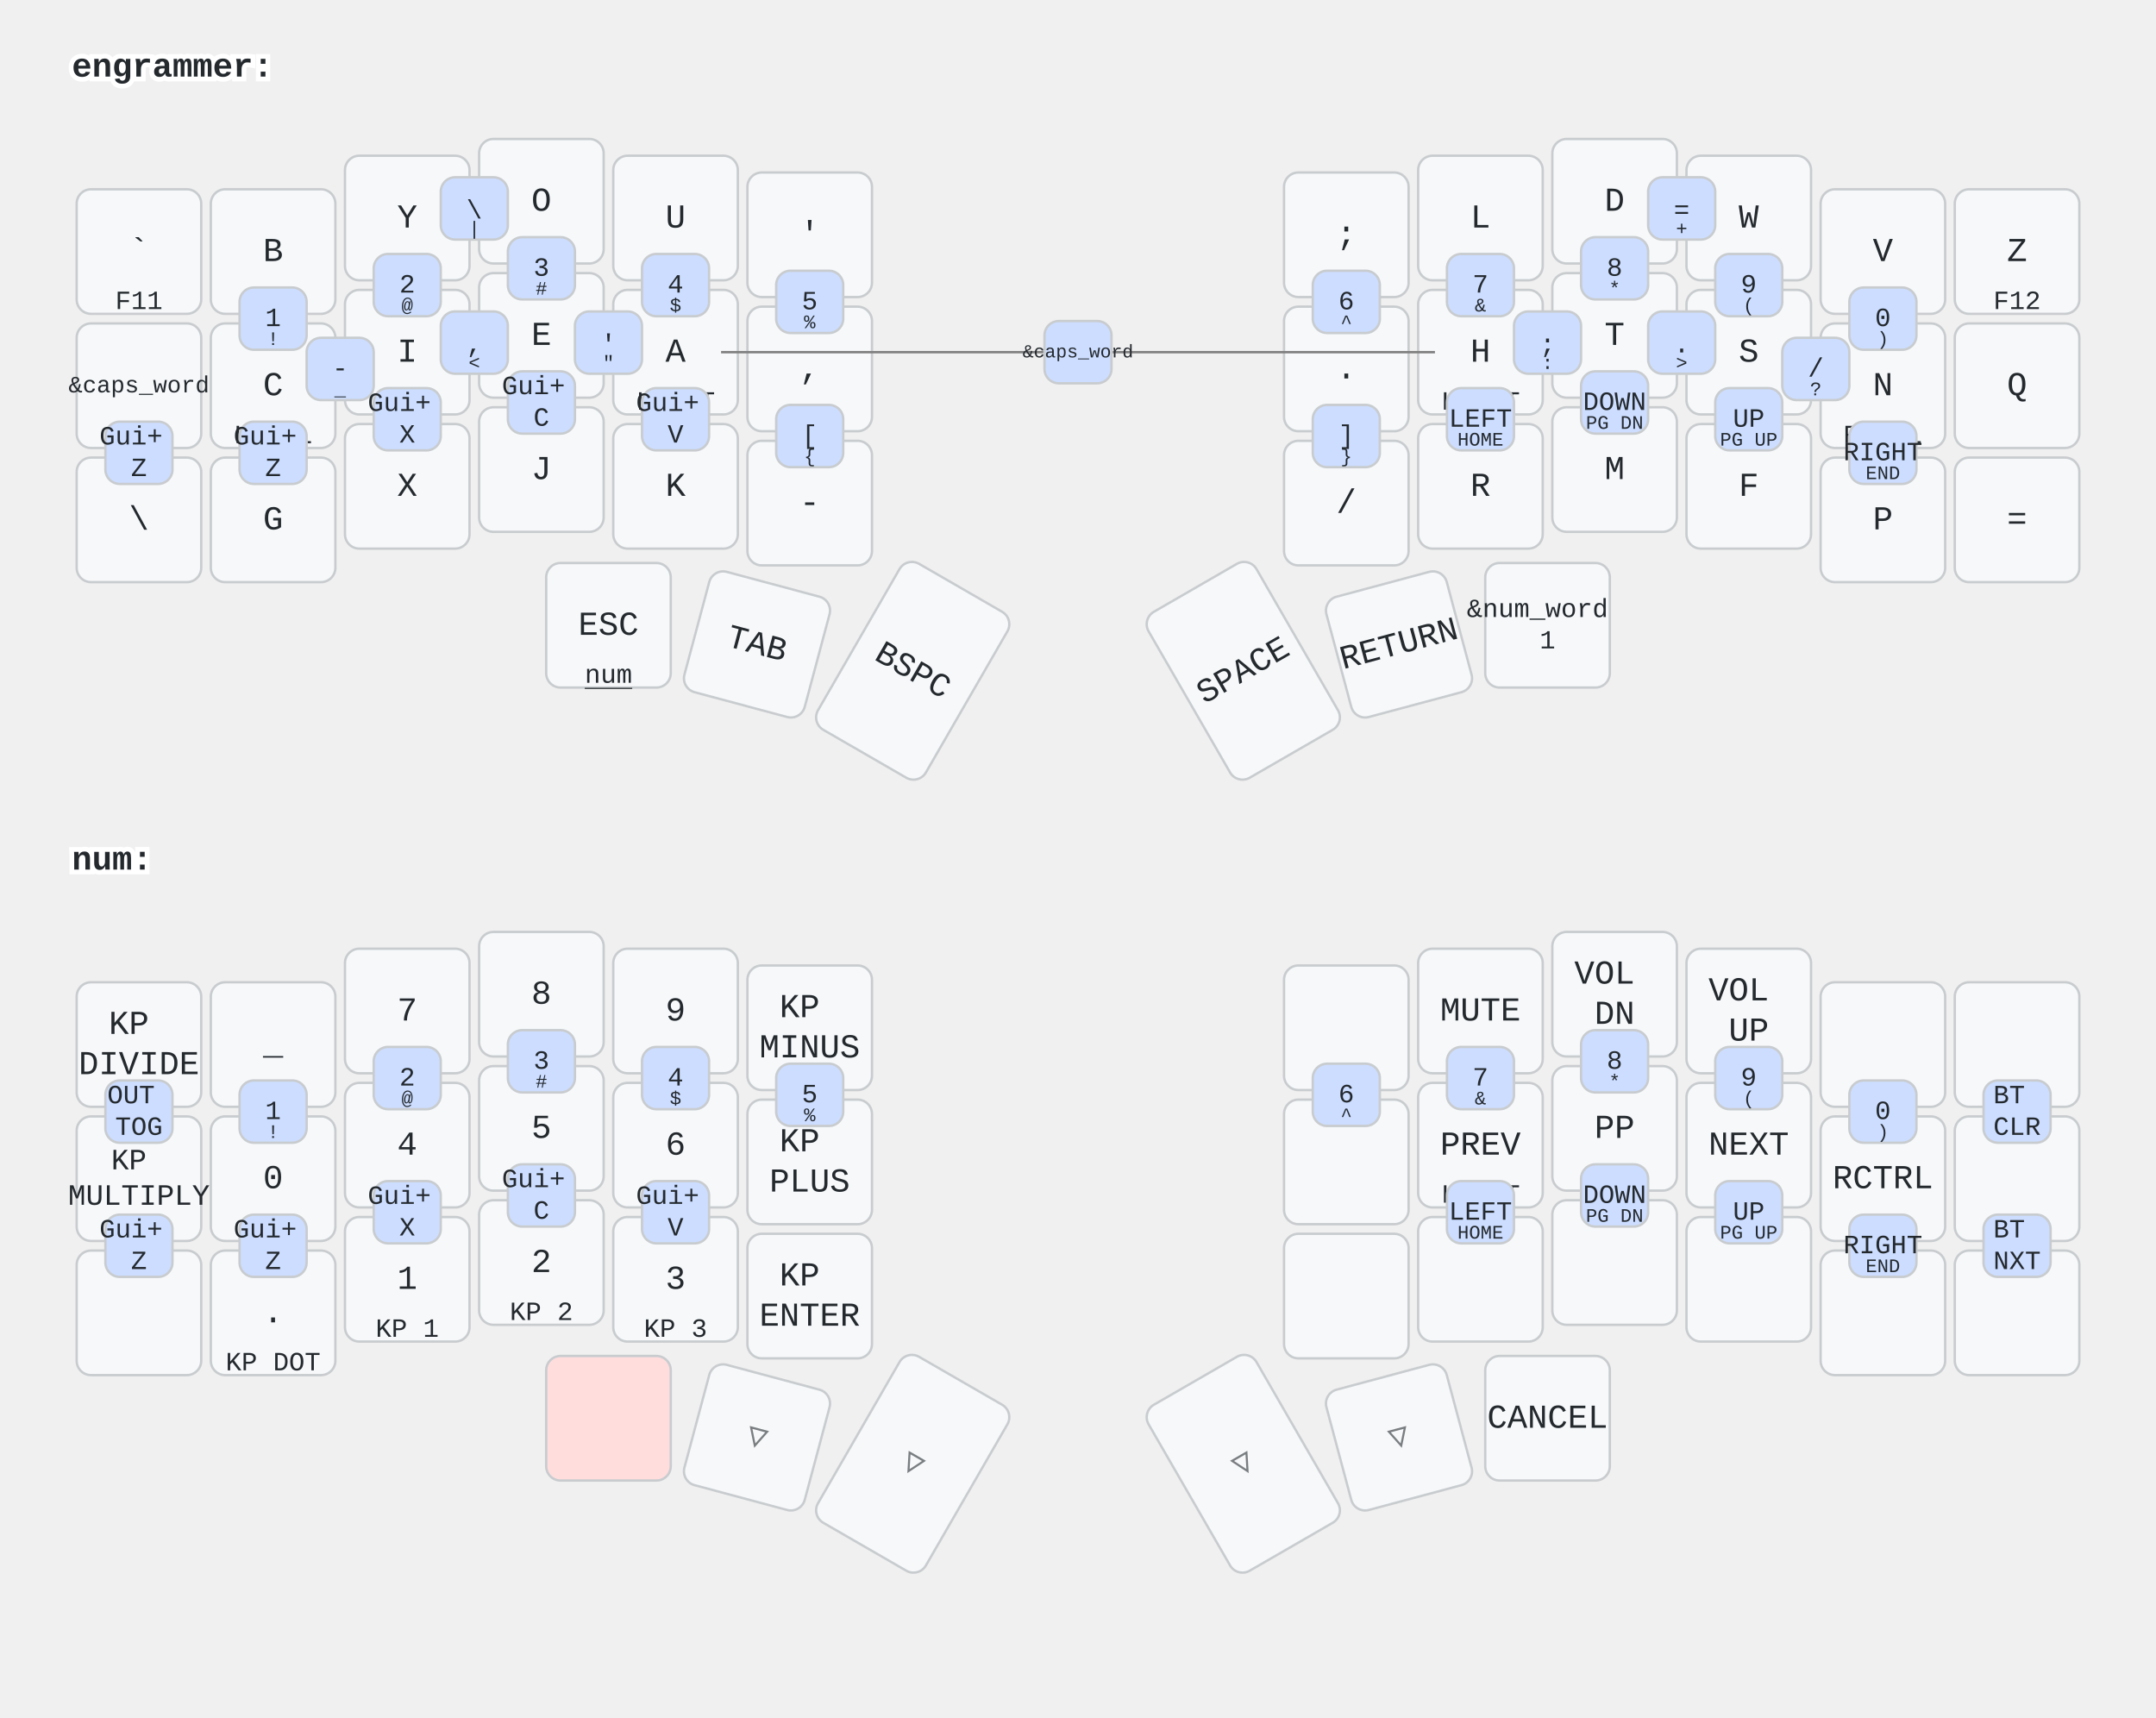
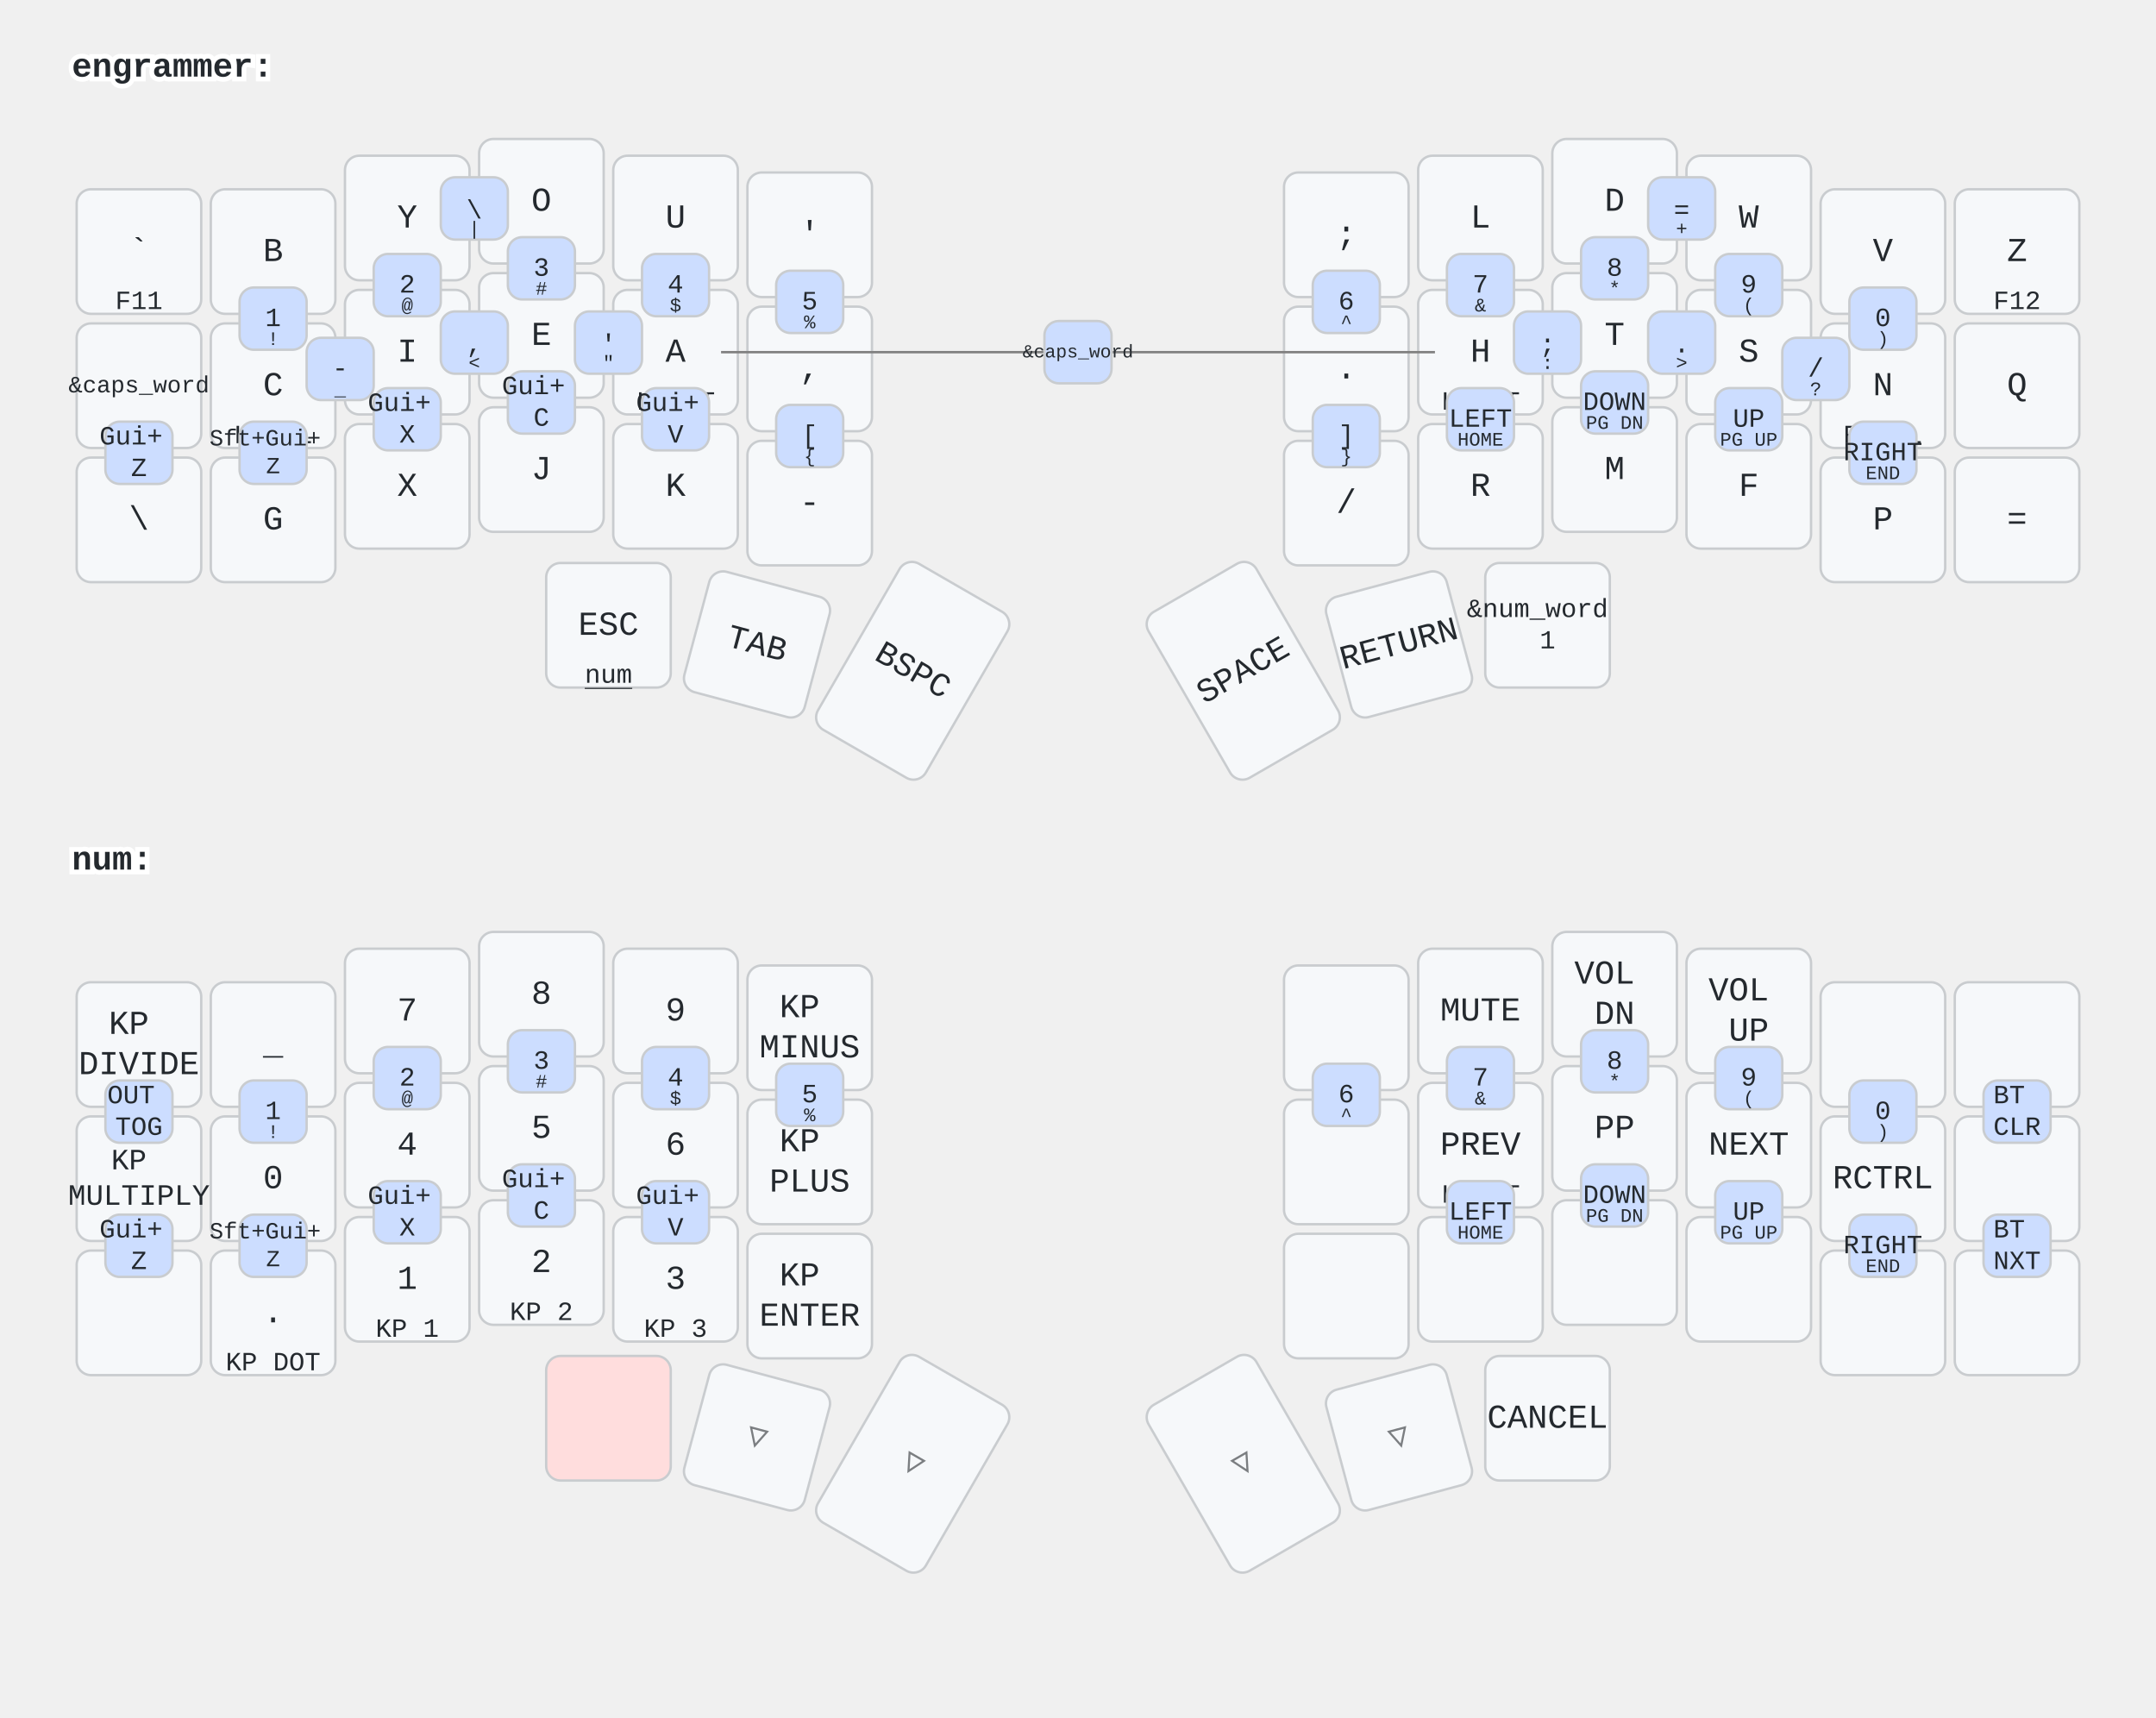
<svg xmlns="http://www.w3.org/2000/svg" width="900" height="717" viewBox="0 0 900 717" class="keymap">
  <style>/* inherit to force styles through use tags */
svg path {
    fill: inherit;
}

/* font and background color specifications */
svg.keymap {
    font-family: SFMono-Regular,Consolas,Liberation Mono,Menlo,monospace;
    font-size: 14px;
    font-kerning: normal;
    text-rendering: optimizeLegibility;
    fill: #24292e;
}

/* default key styling */
rect.key {
    fill: #f6f8fa;
}

rect.key, rect.combo {
    stroke: #c9cccf;
    stroke-width: 1;
}

/* default key side styling, only used is draw_key_sides is set */
rect.side {
    filter: brightness(90%);
}

/* color accent for combo boxes */
rect.combo, rect.combo-separate {
    fill: #cdf;
}

/* color accent for held keys */
rect.held, rect.combo.held {
    fill: #fdd;
}

/* color accent for ghost (optional) keys */
rect.ghost, rect.combo.ghost {
    stroke-dasharray: 4, 4;
    stroke-width: 2;
}

text {
    text-anchor: middle;
    dominant-baseline: middle;
}

/* styling for layer labels */
text.label {
    font-weight: bold;
    text-anchor: start;
    stroke: white;
    stroke-width: 4;
    paint-order: stroke;
}

/* styling for optional footer */
text.footer {
    text-anchor: end;
    dominant-baseline: auto;
    stroke: white;
    stroke-width: 4;
    paint-order: stroke;
}

/* styling for combo tap, and key hold/shifted label text */
text.combo, text.hold, text.shifted {
    font-size: 11px;
}

text.hold {
    text-anchor: middle;
    dominant-baseline: auto;
}

text.shifted {
    text-anchor: middle;
    dominant-baseline: hanging;
}

text.layer-activator {
    text-decoration: underline;
}

/* styling for hold/shifted label text in combo box */
text.combo.hold, text.combo.shifted {
    font-size: 8px;
}

/* lighter symbol for transparent keys */
text.trans {
    fill: #7b7e81;
}

/* styling for combo dendrons */
path.combo {
    stroke-width: 1;
    stroke: gray;
    fill: none;
}

/* Start Tabler Icons Cleanup */
/* cannot use height/width with glyphs */
.icon-tabler &gt; path {
    fill: inherit;
    stroke: inherit;
    stroke-width: 2;
}
/* hide tabler's default box */
.icon-tabler &gt; path[stroke="none"][fill="none"] {
    visibility: hidden;
}
/* End Tabler Icons Cleanup */
</style>
  <g transform="translate(30, 0)" class="layer-engrammer">
    <text x="0" y="28" class="label" id="engrammer">engrammer:</text>
    <g transform="translate(0, 56)">
      <g transform="translate(28, 49)" class="key keypos-0">
        <rect rx="6" ry="6" x="-26" y="-26" width="52" height="52" class="key" />
        <text x="0" y="0" class="key tap">`</text>
        <text x="0" y="24" class="key hold">F11</text>
      </g>
      <g transform="translate(84, 49)" class="key keypos-1">
        <rect rx="6" ry="6" x="-26" y="-26" width="52" height="52" class="key" />
        <text x="0" y="0" class="key tap">B</text>
        <text x="0" y="24" class="key hold">F1</text>
      </g>
      <g transform="translate(140, 35)" class="key keypos-2">
        <rect rx="6" ry="6" x="-26" y="-26" width="52" height="52" class="key" />
        <text x="0" y="0" class="key tap">Y</text>
        <text x="0" y="24" class="key hold">F2</text>
      </g>
      <g transform="translate(196, 28)" class="key keypos-3">
        <rect rx="6" ry="6" x="-26" y="-26" width="52" height="52" class="key" />
        <text x="0" y="0" class="key tap">O</text>
        <text x="0" y="24" class="key hold">F3</text>
      </g>
      <g transform="translate(252, 35)" class="key keypos-4">
        <rect rx="6" ry="6" x="-26" y="-26" width="52" height="52" class="key" />
        <text x="0" y="0" class="key tap">U</text>
        <text x="0" y="24" class="key hold">F4</text>
      </g>
      <g transform="translate(308, 42)" class="key keypos-5">
        <rect rx="6" ry="6" x="-26" y="-26" width="52" height="52" class="key" />
        <text x="0" y="0" class="key tap">'</text>
        <text x="0" y="24" class="key hold">F5</text>
      </g>
      <g transform="translate(532, 42)" class="key keypos-6">
        <rect rx="6" ry="6" x="-26" y="-26" width="52" height="52" class="key" />
        <text x="0" y="0" class="key tap">;</text>
        <text x="0" y="24" class="key hold">F6</text>
      </g>
      <g transform="translate(588, 35)" class="key keypos-7">
        <rect rx="6" ry="6" x="-26" y="-26" width="52" height="52" class="key" />
        <text x="0" y="0" class="key tap">L</text>
        <text x="0" y="24" class="key hold">F7</text>
      </g>
      <g transform="translate(644, 28)" class="key keypos-8">
        <rect rx="6" ry="6" x="-26" y="-26" width="52" height="52" class="key" />
        <text x="0" y="0" class="key tap">D</text>
        <text x="0" y="24" class="key hold">F8</text>
      </g>
      <g transform="translate(700, 35)" class="key keypos-9">
        <rect rx="6" ry="6" x="-26" y="-26" width="52" height="52" class="key" />
        <text x="0" y="0" class="key tap">W</text>
        <text x="0" y="24" class="key hold">F9</text>
      </g>
      <g transform="translate(756, 49)" class="key keypos-10">
        <rect rx="6" ry="6" x="-26" y="-26" width="52" height="52" class="key" />
        <text x="0" y="0" class="key tap">V</text>
        <text x="0" y="24" class="key hold">F10</text>
      </g>
      <g transform="translate(812, 49)" class="key keypos-11">
        <rect rx="6" ry="6" x="-26" y="-26" width="52" height="52" class="key" />
        <text x="0" y="0" class="key tap">Z</text>
        <text x="0" y="24" class="key hold">F12</text>
      </g>
      <g transform="translate(28, 105)" class="key keypos-12">
        <rect rx="6" ry="6" x="-26" y="-26" width="52" height="52" class="key" />
        <text x="0" y="0" class="key tap">
          <tspan style="font-size: 70%">&amp;caps_word</tspan>
        </text>
      </g>
      <g transform="translate(84, 105)" class="key keypos-13">
        <rect rx="6" ry="6" x="-26" y="-26" width="52" height="52" class="key" />
        <text x="0" y="0" class="key tap">C</text>
        <text x="0" y="24" class="key hold">LCTRL</text>
      </g>
      <g transform="translate(140, 91)" class="key keypos-14">
        <rect rx="6" ry="6" x="-26" y="-26" width="52" height="52" class="key" />
        <text x="0" y="0" class="key tap">I</text>
        <text x="0" y="24" class="key hold">LALT</text>
      </g>
      <g transform="translate(196, 84)" class="key keypos-15">
        <rect rx="6" ry="6" x="-26" y="-26" width="52" height="52" class="key" />
        <text x="0" y="0" class="key tap">E</text>
        <text x="0" y="24" class="key hold">LGUI</text>
      </g>
      <g transform="translate(252, 91)" class="key keypos-16">
        <rect rx="6" ry="6" x="-26" y="-26" width="52" height="52" class="key" />
        <text x="0" y="0" class="key tap">A</text>
        <text x="0" y="24" class="key hold">LSHFT</text>
      </g>
      <g transform="translate(308, 98)" class="key keypos-17">
        <rect rx="6" ry="6" x="-26" y="-26" width="52" height="52" class="key" />
        <text x="0" y="0" class="key tap">,</text>
      </g>
      <g transform="translate(532, 98)" class="key keypos-18">
        <rect rx="6" ry="6" x="-26" y="-26" width="52" height="52" class="key" />
        <text x="0" y="0" class="key tap">.</text>
      </g>
      <g transform="translate(588, 91)" class="key keypos-19">
        <rect rx="6" ry="6" x="-26" y="-26" width="52" height="52" class="key" />
        <text x="0" y="0" class="key tap">H</text>
        <text x="0" y="24" class="key hold">LSHFT</text>
      </g>
      <g transform="translate(644, 84)" class="key keypos-20">
        <rect rx="6" ry="6" x="-26" y="-26" width="52" height="52" class="key" />
        <text x="0" y="0" class="key tap">T</text>
        <text x="0" y="24" class="key hold">RGUI</text>
      </g>
      <g transform="translate(700, 91)" class="key keypos-21">
        <rect rx="6" ry="6" x="-26" y="-26" width="52" height="52" class="key" />
        <text x="0" y="0" class="key tap">S</text>
        <text x="0" y="24" class="key hold">RALT</text>
      </g>
      <g transform="translate(756, 105)" class="key keypos-22">
        <rect rx="6" ry="6" x="-26" y="-26" width="52" height="52" class="key" />
        <text x="0" y="0" class="key tap">N</text>
        <text x="0" y="24" class="key hold">RCTRL</text>
      </g>
      <g transform="translate(812, 105)" class="key keypos-23">
        <rect rx="6" ry="6" x="-26" y="-26" width="52" height="52" class="key" />
        <text x="0" y="0" class="key tap">Q</text>
      </g>
      <g transform="translate(28, 161)" class="key keypos-24">
        <rect rx="6" ry="6" x="-26" y="-26" width="52" height="52" class="key" />
        <text x="0" y="0" class="key tap">\</text>
      </g>
      <g transform="translate(84, 161)" class="key keypos-25">
        <rect rx="6" ry="6" x="-26" y="-26" width="52" height="52" class="key" />
        <text x="0" y="0" class="key tap">G</text>
      </g>
      <g transform="translate(140, 147)" class="key keypos-26">
        <rect rx="6" ry="6" x="-26" y="-26" width="52" height="52" class="key" />
        <text x="0" y="0" class="key tap">X</text>
      </g>
      <g transform="translate(196, 140)" class="key keypos-27">
        <rect rx="6" ry="6" x="-26" y="-26" width="52" height="52" class="key" />
        <text x="0" y="0" class="key tap">J</text>
      </g>
      <g transform="translate(252, 147)" class="key keypos-28">
        <rect rx="6" ry="6" x="-26" y="-26" width="52" height="52" class="key" />
        <text x="0" y="0" class="key tap">K</text>
      </g>
      <g transform="translate(308, 154)" class="key keypos-29">
        <rect rx="6" ry="6" x="-26" y="-26" width="52" height="52" class="key" />
        <text x="0" y="0" class="key tap">-</text>
      </g>
      <g transform="translate(532, 154)" class="key keypos-30">
        <rect rx="6" ry="6" x="-26" y="-26" width="52" height="52" class="key" />
        <text x="0" y="0" class="key tap">/</text>
      </g>
      <g transform="translate(588, 147)" class="key keypos-31">
        <rect rx="6" ry="6" x="-26" y="-26" width="52" height="52" class="key" />
        <text x="0" y="0" class="key tap">R</text>
      </g>
      <g transform="translate(644, 140)" class="key keypos-32">
        <rect rx="6" ry="6" x="-26" y="-26" width="52" height="52" class="key" />
        <text x="0" y="0" class="key tap">M</text>
      </g>
      <g transform="translate(700, 147)" class="key keypos-33">
        <rect rx="6" ry="6" x="-26" y="-26" width="52" height="52" class="key" />
        <text x="0" y="0" class="key tap">F</text>
      </g>
      <g transform="translate(756, 161)" class="key keypos-34">
        <rect rx="6" ry="6" x="-26" y="-26" width="52" height="52" class="key" />
        <text x="0" y="0" class="key tap">P</text>
      </g>
      <g transform="translate(812, 161)" class="key keypos-35">
        <rect rx="6" ry="6" x="-26" y="-26" width="52" height="52" class="key" />
        <text x="0" y="0" class="key tap">=</text>
      </g>
      <g transform="translate(224, 205)" class="key keypos-36">
        <rect rx="6" ry="6" x="-26" y="-26" width="52" height="52" class="key" />
        <text x="0" y="0" class="key tap">ESC</text>
        <a href="#num">
          <text x="0" y="24" class="key hold layer-activator">num</text>
        </a>
      </g>
      <g transform="translate(286, 213) rotate(15.0)" class="key keypos-37">
        <rect rx="6" ry="6" x="-26" y="-26" width="52" height="52" class="key" />
        <text x="0" y="0" class="key tap">TAB</text>
      </g>
      <g transform="translate(351, 224) rotate(30.0)" class="key keypos-38">
        <rect rx="6" ry="6" x="-26" y="-40" width="52" height="80" class="key" />
        <text x="0" y="0" class="key tap">BSPC</text>
      </g>
      <g transform="translate(489, 224) rotate(-30.0)" class="key keypos-39">
        <rect rx="6" ry="6" x="-26" y="-40" width="52" height="80" class="key" />
        <text x="0" y="0" class="key tap">SPACE</text>
      </g>
      <g transform="translate(554, 213) rotate(-15.0)" class="key keypos-40">
        <rect rx="6" ry="6" x="-26" y="-26" width="52" height="52" class="key" />
        <text x="0" y="0" class="key tap">RETURN</text>
      </g>
      <g transform="translate(616, 205)" class="key keypos-41">
        <rect rx="6" ry="6" x="-26" y="-26" width="52" height="52" class="key" />
        <text x="0" y="0" class="key tap">
          <tspan x="0" dy="-0.6em" style="font-size: 78%">&amp;num_word</tspan>
          <tspan x="0" dy="1.2em" style="font-size: 78%">1</tspan>
        </text>
      </g>
      <g class="combo combopos-0">
        <rect rx="6" ry="6" x="98" y="85" width="28" height="26" class="combo" />
        <text x="112" y="98" class="combo tap">-</text>
        <text x="112" y="109" class="combo hold">_</text>
      </g>
      <g class="combo combopos-1">
        <rect rx="6" ry="6" x="154" y="74" width="28" height="26" class="combo" />
        <text x="168" y="88" class="combo tap">,</text>
        <text x="168" y="98" class="combo hold">&lt;</text>
      </g>
      <g class="combo combopos-2">
        <rect rx="6" ry="6" x="210" y="74" width="28" height="26" class="combo" />
        <text x="224" y="88" class="combo tap">'</text>
        <text x="224" y="98" class="combo hold">"</text>
      </g>
      <g class="combo combopos-3">
        <rect rx="6" ry="6" x="602" y="74" width="28" height="26" class="combo" />
        <text x="616" y="88" class="combo tap">;</text>
        <text x="616" y="98" class="combo hold">:</text>
      </g>
      <g class="combo combopos-4">
        <rect rx="6" ry="6" x="658" y="74" width="28" height="26" class="combo" />
        <text x="672" y="88" class="combo tap">.</text>
        <text x="672" y="98" class="combo hold">&gt;</text>
      </g>
      <g class="combo combopos-5">
        <rect rx="6" ry="6" x="714" y="85" width="28" height="26" class="combo" />
        <text x="728" y="98" class="combo tap">/</text>
        <text x="728" y="109" class="combo hold">?</text>
      </g>
      <g class="combo combopos-6">
        <path d="M420,91 l-149,0" class="combo" />
        <path d="M420,91 l149,0" class="combo" />
        <rect rx="6" ry="6" x="406" y="78" width="28" height="26" class="combo" />
        <text x="420" y="91" class="combo tap">
          <tspan style="font-size: 70%">&amp;caps_word</tspan>
        </text>
      </g>
      <g class="combo combopos-7">
        <rect rx="6" ry="6" x="658" y="18" width="28" height="26" class="combo" />
        <text x="672" y="32" class="combo tap">=</text>
        <text x="672" y="42" class="combo hold">+</text>
      </g>
      <g class="combo combopos-8">
        <rect rx="6" ry="6" x="154" y="18" width="28" height="26" class="combo" />
        <text x="168" y="32" class="combo tap">\</text>
        <text x="168" y="42" class="combo hold">|</text>
      </g>
      <g class="combo combopos-9">
        <rect rx="6" ry="6" x="294" y="113" width="28" height="26" class="combo" />
        <text x="308" y="126" class="combo tap">[</text>
        <text x="308" y="137" class="combo hold">{</text>
      </g>
      <g class="combo combopos-10">
        <rect rx="6" ry="6" x="518" y="113" width="28" height="26" class="combo" />
        <text x="532" y="126" class="combo tap">]</text>
        <text x="532" y="137" class="combo hold">}</text>
      </g>
      <g class="combo combopos-11">
        <rect rx="6" ry="6" x="70" y="64" width="28" height="26" class="combo" />
        <text x="84" y="77" class="combo tap">1</text>
        <text x="84" y="88" class="combo hold">!</text>
      </g>
      <g class="combo combopos-12">
        <rect rx="6" ry="6" x="126" y="50" width="28" height="26" class="combo" />
        <text x="140" y="63" class="combo tap">2</text>
        <text x="140" y="74" class="combo hold">@</text>
      </g>
      <g class="combo combopos-13">
        <rect rx="6" ry="6" x="182" y="43" width="28" height="26" class="combo" />
        <text x="196" y="56" class="combo tap">3</text>
        <text x="196" y="67" class="combo hold">#</text>
      </g>
      <g class="combo combopos-14">
        <rect rx="6" ry="6" x="238" y="50" width="28" height="26" class="combo" />
        <text x="252" y="63" class="combo tap">4</text>
        <text x="252" y="74" class="combo hold">$</text>
      </g>
      <g class="combo combopos-15">
        <rect rx="6" ry="6" x="294" y="57" width="28" height="26" class="combo" />
        <text x="308" y="70" class="combo tap">5</text>
        <text x="308" y="81" class="combo hold">%</text>
      </g>
      <g class="combo combopos-16">
        <rect rx="6" ry="6" x="518" y="57" width="28" height="26" class="combo" />
        <text x="532" y="70" class="combo tap">6</text>
        <text x="532" y="81" class="combo hold">^</text>
      </g>
      <g class="combo combopos-17">
        <rect rx="6" ry="6" x="574" y="50" width="28" height="26" class="combo" />
        <text x="588" y="63" class="combo tap">7</text>
        <text x="588" y="74" class="combo hold">&amp;</text>
      </g>
      <g class="combo combopos-18">
        <rect rx="6" ry="6" x="630" y="43" width="28" height="26" class="combo" />
        <text x="644" y="56" class="combo tap">8</text>
        <text x="644" y="67" class="combo hold">*</text>
      </g>
      <g class="combo combopos-19">
        <rect rx="6" ry="6" x="686" y="50" width="28" height="26" class="combo" />
        <text x="700" y="63" class="combo tap">9</text>
        <text x="700" y="74" class="combo hold">(</text>
      </g>
      <g class="combo combopos-20">
        <rect rx="6" ry="6" x="742" y="64" width="28" height="26" class="combo" />
        <text x="756" y="77" class="combo tap">0</text>
        <text x="756" y="88" class="combo hold">)</text>
      </g>
      <g class="combo combopos-21">
        <rect rx="6" ry="6" x="70" y="120" width="28" height="26" class="combo" />
        <text x="84" y="133" class="combo tap">
-           <tspan x="84" dy="-0.6em">Gui+</tspan>
-           <tspan x="84" dy="1.2em">Z</tspan>
+           <tspan x="84" dy="-0.6em" style="font-size: 88%">Sft+Gui+</tspan>
+           <tspan x="84" dy="1.2em" style="font-size: 88%">Z</tspan>
        </text>
      </g>
      <g class="combo combopos-22">
        <rect rx="6" ry="6" x="14" y="120" width="28" height="26" class="combo" />
        <text x="28" y="133" class="combo tap">
          <tspan x="28" dy="-0.6em">Gui+</tspan>
          <tspan x="28" dy="1.2em">Z</tspan>
        </text>
      </g>
      <g class="combo combopos-23">
        <rect rx="6" ry="6" x="126" y="106" width="28" height="26" class="combo" />
        <text x="140" y="119" class="combo tap">
          <tspan x="140" dy="-0.6em">Gui+</tspan>
          <tspan x="140" dy="1.2em">X</tspan>
        </text>
      </g>
      <g class="combo combopos-24">
        <rect rx="6" ry="6" x="182" y="99" width="28" height="26" class="combo" />
        <text x="196" y="112" class="combo tap">
          <tspan x="196" dy="-0.6em">Gui+</tspan>
          <tspan x="196" dy="1.2em">C</tspan>
        </text>
      </g>
      <g class="combo combopos-25">
        <rect rx="6" ry="6" x="238" y="106" width="28" height="26" class="combo" />
        <text x="252" y="119" class="combo tap">
          <tspan x="252" dy="-0.6em">Gui+</tspan>
          <tspan x="252" dy="1.2em">V</tspan>
        </text>
      </g>
      <g class="combo combopos-26">
        <rect rx="6" ry="6" x="574" y="106" width="28" height="26" class="combo" />
        <text x="588" y="119" class="combo tap">LEFT</text>
        <text x="588" y="130" class="combo hold">HOME</text>
      </g>
      <g class="combo combopos-27">
        <rect rx="6" ry="6" x="630" y="99" width="28" height="26" class="combo" />
        <text x="644" y="112" class="combo tap">DOWN</text>
        <text x="644" y="123" class="combo hold">PG DN</text>
      </g>
      <g class="combo combopos-28">
        <rect rx="6" ry="6" x="686" y="106" width="28" height="26" class="combo" />
        <text x="700" y="119" class="combo tap">UP</text>
        <text x="700" y="130" class="combo hold">PG UP</text>
      </g>
      <g class="combo combopos-29">
        <rect rx="6" ry="6" x="742" y="120" width="28" height="26" class="combo" />
        <text x="756" y="133" class="combo tap">RIGHT</text>
        <text x="756" y="144" class="combo hold">END</text>
      </g>
    </g>
  </g>
  <g transform="translate(30, 331)" class="layer-num">
    <text x="0" y="28" class="label" id="num">num:</text>
    <g transform="translate(0, 56)">
      <g transform="translate(28, 49)" class="key keypos-0">
        <rect rx="6" ry="6" x="-26" y="-26" width="52" height="52" class="key" />
        <text x="0" y="0" class="key tap">
          <tspan x="0" dy="-0.6em">KP</tspan>
          <tspan x="0" dy="1.2em">DIVIDE</tspan>
        </text>
      </g>
      <g transform="translate(84, 49)" class="key keypos-1">
        <rect rx="6" ry="6" x="-26" y="-26" width="52" height="52" class="key" />
        <text x="0" y="0" class="key tap">_</text>
      </g>
      <g transform="translate(140, 35)" class="key keypos-2">
        <rect rx="6" ry="6" x="-26" y="-26" width="52" height="52" class="key" />
        <text x="0" y="0" class="key tap">7</text>
        <text x="0" y="24" class="key hold">KP 7</text>
      </g>
      <g transform="translate(196, 28)" class="key keypos-3">
        <rect rx="6" ry="6" x="-26" y="-26" width="52" height="52" class="key" />
        <text x="0" y="0" class="key tap">8</text>
        <text x="0" y="24" class="key hold">KP 8</text>
      </g>
      <g transform="translate(252, 35)" class="key keypos-4">
        <rect rx="6" ry="6" x="-26" y="-26" width="52" height="52" class="key" />
        <text x="0" y="0" class="key tap">9</text>
        <text x="0" y="24" class="key hold">KP 9</text>
      </g>
      <g transform="translate(308, 42)" class="key keypos-5">
        <rect rx="6" ry="6" x="-26" y="-26" width="52" height="52" class="key" />
        <text x="0" y="0" class="key tap">
          <tspan x="0" dy="-0.6em">KP</tspan>
          <tspan x="0" dy="1.2em">MINUS</tspan>
        </text>
      </g>
      <g transform="translate(532, 42)" class="key keypos-6">
        <rect rx="6" ry="6" x="-26" y="-26" width="52" height="52" class="key" />
      </g>
      <g transform="translate(588, 35)" class="key keypos-7">
        <rect rx="6" ry="6" x="-26" y="-26" width="52" height="52" class="key" />
        <text x="0" y="0" class="key tap">MUTE</text>
      </g>
      <g transform="translate(644, 28)" class="key keypos-8">
        <rect rx="6" ry="6" x="-26" y="-26" width="52" height="52" class="key" />
        <text x="0" y="0" class="key tap">
          <tspan x="0" dy="-0.6em">VOL</tspan>
          <tspan x="0" dy="1.2em">DN</tspan>
        </text>
      </g>
      <g transform="translate(700, 35)" class="key keypos-9">
        <rect rx="6" ry="6" x="-26" y="-26" width="52" height="52" class="key" />
        <text x="0" y="0" class="key tap">
          <tspan x="0" dy="-0.6em">VOL</tspan>
          <tspan x="0" dy="1.2em">UP</tspan>
        </text>
      </g>
      <g transform="translate(756, 49)" class="key keypos-10">
        <rect rx="6" ry="6" x="-26" y="-26" width="52" height="52" class="key" />
      </g>
      <g transform="translate(812, 49)" class="key keypos-11">
        <rect rx="6" ry="6" x="-26" y="-26" width="52" height="52" class="key" />
      </g>
      <g transform="translate(28, 105)" class="key keypos-12">
        <rect rx="6" ry="6" x="-26" y="-26" width="52" height="52" class="key" />
        <text x="0" y="0" class="key tap">
          <tspan x="0" dy="-0.6em" style="font-size: 88%">KP</tspan>
          <tspan x="0" dy="1.2em" style="font-size: 88%">MULTIPLY</tspan>
        </text>
      </g>
      <g transform="translate(84, 105)" class="key keypos-13">
        <rect rx="6" ry="6" x="-26" y="-26" width="52" height="52" class="key" />
        <text x="0" y="0" class="key tap">0</text>
        <text x="0" y="24" class="key hold">KP 0</text>
      </g>
      <g transform="translate(140, 91)" class="key keypos-14">
        <rect rx="6" ry="6" x="-26" y="-26" width="52" height="52" class="key" />
        <text x="0" y="0" class="key tap">4</text>
        <text x="0" y="24" class="key hold">KP 4</text>
      </g>
      <g transform="translate(196, 84)" class="key keypos-15">
        <rect rx="6" ry="6" x="-26" y="-26" width="52" height="52" class="key" />
        <text x="0" y="0" class="key tap">5</text>
        <text x="0" y="24" class="key hold">KP 5</text>
      </g>
      <g transform="translate(252, 91)" class="key keypos-16">
        <rect rx="6" ry="6" x="-26" y="-26" width="52" height="52" class="key" />
        <text x="0" y="0" class="key tap">6</text>
        <text x="0" y="24" class="key hold">KP 6</text>
      </g>
      <g transform="translate(308, 98)" class="key keypos-17">
        <rect rx="6" ry="6" x="-26" y="-26" width="52" height="52" class="key" />
        <text x="0" y="0" class="key tap">
          <tspan x="0" dy="-0.6em">KP</tspan>
          <tspan x="0" dy="1.2em">PLUS</tspan>
        </text>
      </g>
      <g transform="translate(532, 98)" class="key keypos-18">
        <rect rx="6" ry="6" x="-26" y="-26" width="52" height="52" class="key" />
      </g>
      <g transform="translate(588, 91)" class="key keypos-19">
        <rect rx="6" ry="6" x="-26" y="-26" width="52" height="52" class="key" />
        <text x="0" y="0" class="key tap">PREV</text>
        <text x="0" y="24" class="key hold">LSHFT</text>
      </g>
      <g transform="translate(644, 84)" class="key keypos-20">
        <rect rx="6" ry="6" x="-26" y="-26" width="52" height="52" class="key" />
        <text x="0" y="0" class="key tap">PP</text>
        <text x="0" y="24" class="key hold">RGUI</text>
      </g>
      <g transform="translate(700, 91)" class="key keypos-21">
        <rect rx="6" ry="6" x="-26" y="-26" width="52" height="52" class="key" />
        <text x="0" y="0" class="key tap">NEXT</text>
        <text x="0" y="24" class="key hold">RALT</text>
      </g>
      <g transform="translate(756, 105)" class="key keypos-22">
        <rect rx="6" ry="6" x="-26" y="-26" width="52" height="52" class="key" />
        <text x="0" y="0" class="key tap">RCTRL</text>
      </g>
      <g transform="translate(812, 105)" class="key keypos-23">
        <rect rx="6" ry="6" x="-26" y="-26" width="52" height="52" class="key" />
      </g>
      <g transform="translate(28, 161)" class="key keypos-24">
        <rect rx="6" ry="6" x="-26" y="-26" width="52" height="52" class="key" />
      </g>
      <g transform="translate(84, 161)" class="key keypos-25">
        <rect rx="6" ry="6" x="-26" y="-26" width="52" height="52" class="key" />
        <text x="0" y="0" class="key tap">.</text>
        <text x="0" y="24" class="key hold">KP DOT</text>
      </g>
      <g transform="translate(140, 147)" class="key keypos-26">
        <rect rx="6" ry="6" x="-26" y="-26" width="52" height="52" class="key" />
        <text x="0" y="0" class="key tap">1</text>
        <text x="0" y="24" class="key hold">KP 1</text>
      </g>
      <g transform="translate(196, 140)" class="key keypos-27">
        <rect rx="6" ry="6" x="-26" y="-26" width="52" height="52" class="key" />
        <text x="0" y="0" class="key tap">2</text>
        <text x="0" y="24" class="key hold">KP 2</text>
      </g>
      <g transform="translate(252, 147)" class="key keypos-28">
        <rect rx="6" ry="6" x="-26" y="-26" width="52" height="52" class="key" />
        <text x="0" y="0" class="key tap">3</text>
        <text x="0" y="24" class="key hold">KP 3</text>
      </g>
      <g transform="translate(308, 154)" class="key keypos-29">
        <rect rx="6" ry="6" x="-26" y="-26" width="52" height="52" class="key" />
        <text x="0" y="0" class="key tap">
          <tspan x="0" dy="-0.6em">KP</tspan>
          <tspan x="0" dy="1.2em">ENTER</tspan>
        </text>
      </g>
      <g transform="translate(532, 154)" class="key keypos-30">
        <rect rx="6" ry="6" x="-26" y="-26" width="52" height="52" class="key" />
      </g>
      <g transform="translate(588, 147)" class="key keypos-31">
        <rect rx="6" ry="6" x="-26" y="-26" width="52" height="52" class="key" />
      </g>
      <g transform="translate(644, 140)" class="key keypos-32">
        <rect rx="6" ry="6" x="-26" y="-26" width="52" height="52" class="key" />
      </g>
      <g transform="translate(700, 147)" class="key keypos-33">
        <rect rx="6" ry="6" x="-26" y="-26" width="52" height="52" class="key" />
      </g>
      <g transform="translate(756, 161)" class="key keypos-34">
        <rect rx="6" ry="6" x="-26" y="-26" width="52" height="52" class="key" />
      </g>
      <g transform="translate(812, 161)" class="key keypos-35">
        <rect rx="6" ry="6" x="-26" y="-26" width="52" height="52" class="key" />
      </g>
      <g transform="translate(224, 205)" class="key held keypos-36">
        <rect rx="6" ry="6" x="-26" y="-26" width="52" height="52" class="key held" />
      </g>
      <g transform="translate(286, 213) rotate(15.0)" class="key trans keypos-37">
        <rect rx="6" ry="6" x="-26" y="-26" width="52" height="52" class="key trans" />
        <text x="0" y="0" class="key trans tap">▽</text>
      </g>
      <g transform="translate(351, 224) rotate(30.0)" class="key trans keypos-38">
        <rect rx="6" ry="6" x="-26" y="-40" width="52" height="80" class="key trans" />
        <text x="0" y="0" class="key trans tap">▽</text>
      </g>
      <g transform="translate(489, 224) rotate(-30.0)" class="key trans keypos-39">
        <rect rx="6" ry="6" x="-26" y="-40" width="52" height="80" class="key trans" />
        <text x="0" y="0" class="key trans tap">▽</text>
      </g>
      <g transform="translate(554, 213) rotate(-15.0)" class="key trans keypos-40">
        <rect rx="6" ry="6" x="-26" y="-26" width="52" height="52" class="key trans" />
        <text x="0" y="0" class="key trans tap">▽</text>
      </g>
      <g transform="translate(616, 205)" class="key keypos-41">
        <rect rx="6" ry="6" x="-26" y="-26" width="52" height="52" class="key" />
        <text x="0" y="0" class="key tap">CANCEL</text>
      </g>
      <g class="combo combopos-0">
        <rect rx="6" ry="6" x="70" y="64" width="28" height="26" class="combo" />
        <text x="84" y="77" class="combo tap">1</text>
        <text x="84" y="88" class="combo hold">!</text>
      </g>
      <g class="combo combopos-1">
        <rect rx="6" ry="6" x="126" y="50" width="28" height="26" class="combo" />
        <text x="140" y="63" class="combo tap">2</text>
        <text x="140" y="74" class="combo hold">@</text>
      </g>
      <g class="combo combopos-2">
        <rect rx="6" ry="6" x="182" y="43" width="28" height="26" class="combo" />
        <text x="196" y="56" class="combo tap">3</text>
        <text x="196" y="67" class="combo hold">#</text>
      </g>
      <g class="combo combopos-3">
        <rect rx="6" ry="6" x="238" y="50" width="28" height="26" class="combo" />
        <text x="252" y="63" class="combo tap">4</text>
        <text x="252" y="74" class="combo hold">$</text>
      </g>
      <g class="combo combopos-4">
        <rect rx="6" ry="6" x="294" y="57" width="28" height="26" class="combo" />
        <text x="308" y="70" class="combo tap">5</text>
        <text x="308" y="81" class="combo hold">%</text>
      </g>
      <g class="combo combopos-5">
        <rect rx="6" ry="6" x="518" y="57" width="28" height="26" class="combo" />
        <text x="532" y="70" class="combo tap">6</text>
        <text x="532" y="81" class="combo hold">^</text>
      </g>
      <g class="combo combopos-6">
        <rect rx="6" ry="6" x="574" y="50" width="28" height="26" class="combo" />
        <text x="588" y="63" class="combo tap">7</text>
        <text x="588" y="74" class="combo hold">&amp;</text>
      </g>
      <g class="combo combopos-7">
        <rect rx="6" ry="6" x="630" y="43" width="28" height="26" class="combo" />
        <text x="644" y="56" class="combo tap">8</text>
        <text x="644" y="67" class="combo hold">*</text>
      </g>
      <g class="combo combopos-8">
        <rect rx="6" ry="6" x="686" y="50" width="28" height="26" class="combo" />
        <text x="700" y="63" class="combo tap">9</text>
        <text x="700" y="74" class="combo hold">(</text>
      </g>
      <g class="combo combopos-9">
        <rect rx="6" ry="6" x="742" y="64" width="28" height="26" class="combo" />
        <text x="756" y="77" class="combo tap">0</text>
        <text x="756" y="88" class="combo hold">)</text>
      </g>
      <g class="combo combopos-10">
        <rect rx="6" ry="6" x="70" y="120" width="28" height="26" class="combo" />
        <text x="84" y="133" class="combo tap">
-           <tspan x="84" dy="-0.6em">Gui+</tspan>
-           <tspan x="84" dy="1.2em">Z</tspan>
+           <tspan x="84" dy="-0.6em" style="font-size: 88%">Sft+Gui+</tspan>
+           <tspan x="84" dy="1.2em" style="font-size: 88%">Z</tspan>
        </text>
      </g>
      <g class="combo combopos-11">
        <rect rx="6" ry="6" x="14" y="120" width="28" height="26" class="combo" />
        <text x="28" y="133" class="combo tap">
          <tspan x="28" dy="-0.6em">Gui+</tspan>
          <tspan x="28" dy="1.2em">Z</tspan>
        </text>
      </g>
      <g class="combo combopos-12">
        <rect rx="6" ry="6" x="126" y="106" width="28" height="26" class="combo" />
        <text x="140" y="119" class="combo tap">
          <tspan x="140" dy="-0.6em">Gui+</tspan>
          <tspan x="140" dy="1.2em">X</tspan>
        </text>
      </g>
      <g class="combo combopos-13">
        <rect rx="6" ry="6" x="182" y="99" width="28" height="26" class="combo" />
        <text x="196" y="112" class="combo tap">
          <tspan x="196" dy="-0.6em">Gui+</tspan>
          <tspan x="196" dy="1.2em">C</tspan>
        </text>
      </g>
      <g class="combo combopos-14">
        <rect rx="6" ry="6" x="238" y="106" width="28" height="26" class="combo" />
        <text x="252" y="119" class="combo tap">
          <tspan x="252" dy="-0.6em">Gui+</tspan>
          <tspan x="252" dy="1.2em">V</tspan>
        </text>
      </g>
      <g class="combo combopos-15">
        <rect rx="6" ry="6" x="574" y="106" width="28" height="26" class="combo" />
        <text x="588" y="119" class="combo tap">LEFT</text>
        <text x="588" y="130" class="combo hold">HOME</text>
      </g>
      <g class="combo combopos-16">
        <rect rx="6" ry="6" x="630" y="99" width="28" height="26" class="combo" />
        <text x="644" y="112" class="combo tap">DOWN</text>
        <text x="644" y="123" class="combo hold">PG DN</text>
      </g>
      <g class="combo combopos-17">
        <rect rx="6" ry="6" x="686" y="106" width="28" height="26" class="combo" />
        <text x="700" y="119" class="combo tap">UP</text>
        <text x="700" y="130" class="combo hold">PG UP</text>
      </g>
      <g class="combo combopos-18">
        <rect rx="6" ry="6" x="742" y="120" width="28" height="26" class="combo" />
        <text x="756" y="133" class="combo tap">RIGHT</text>
        <text x="756" y="144" class="combo hold">END</text>
      </g>
      <g class="combo combopos-19">
        <rect rx="6" ry="6" x="798" y="64" width="28" height="26" class="combo" />
        <text x="812" y="77" class="combo tap">
          <tspan x="812" dy="-0.6em">BT</tspan>
          <tspan x="812" dy="1.2em">CLR</tspan>
        </text>
      </g>
      <g class="combo combopos-20">
        <rect rx="6" ry="6" x="798" y="120" width="28" height="26" class="combo" />
        <text x="812" y="133" class="combo tap">
          <tspan x="812" dy="-0.6em">BT</tspan>
          <tspan x="812" dy="1.2em">NXT</tspan>
        </text>
      </g>
      <g class="combo combopos-21">
        <rect rx="6" ry="6" x="14" y="64" width="28" height="26" class="combo" />
        <text x="28" y="77" class="combo tap">
          <tspan x="28" dy="-0.6em">OUT</tspan>
          <tspan x="28" dy="1.2em">TOG</tspan>
        </text>
      </g>
    </g>
  </g>
</svg>
